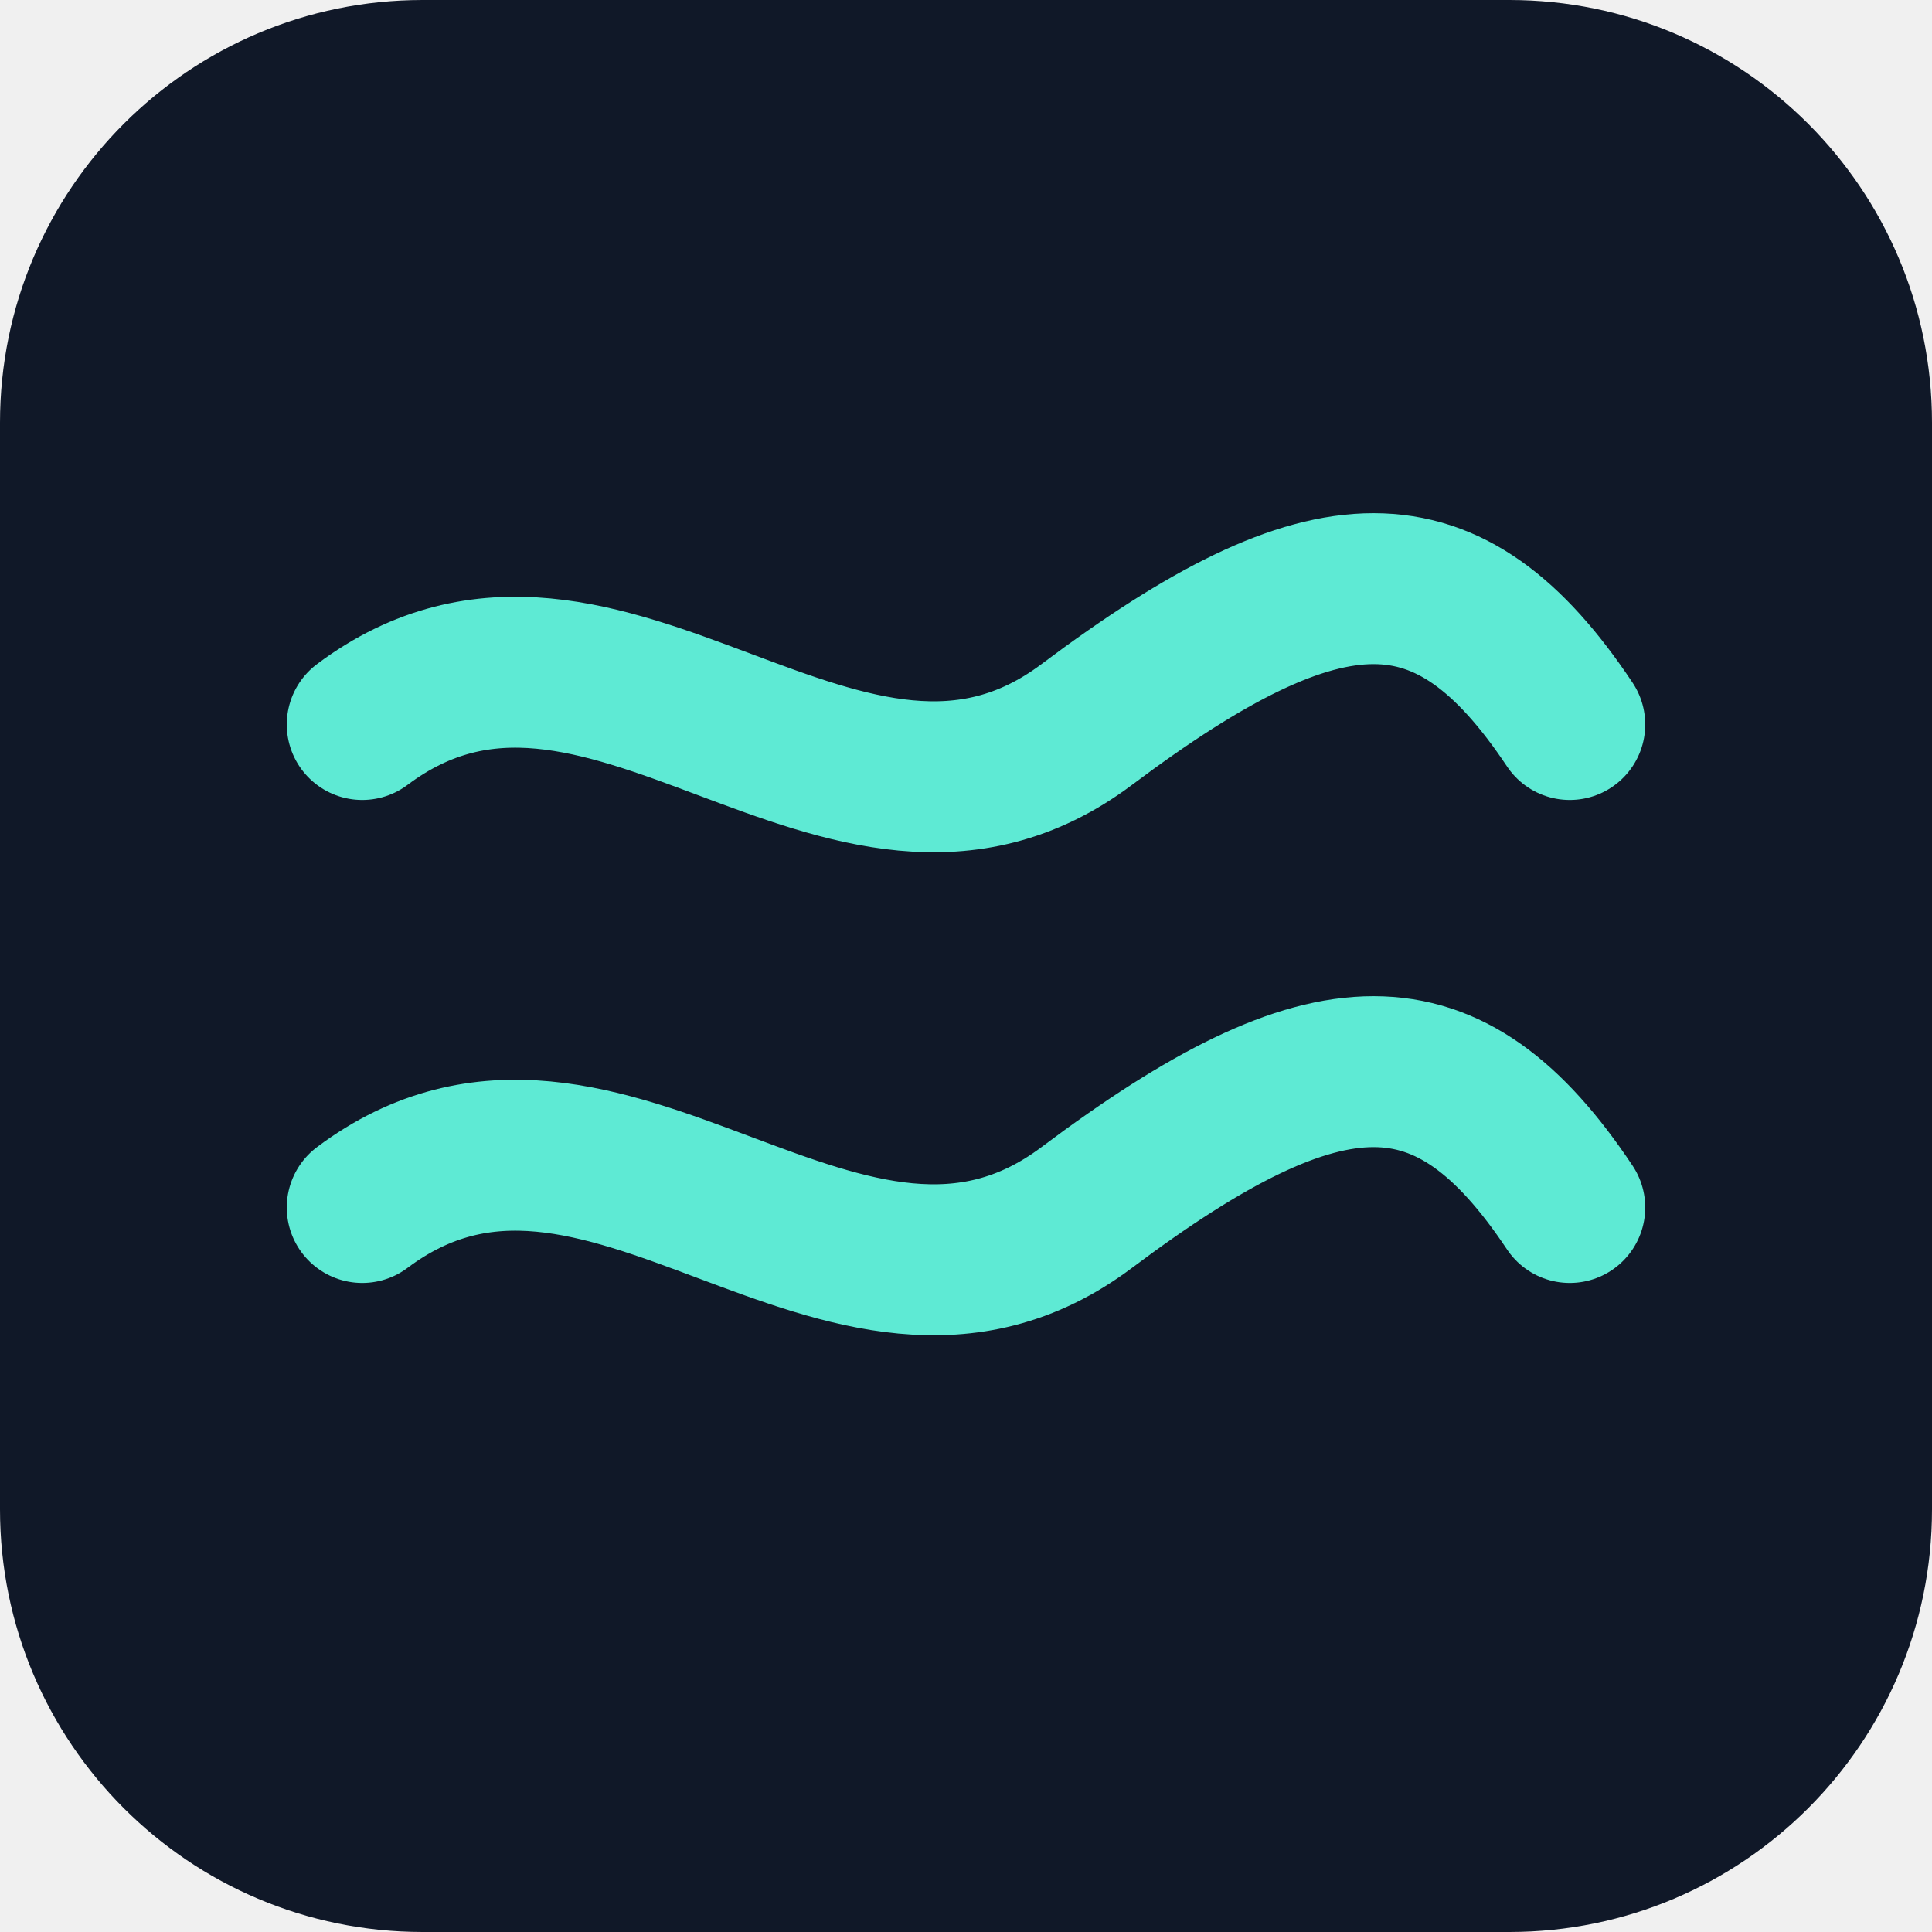
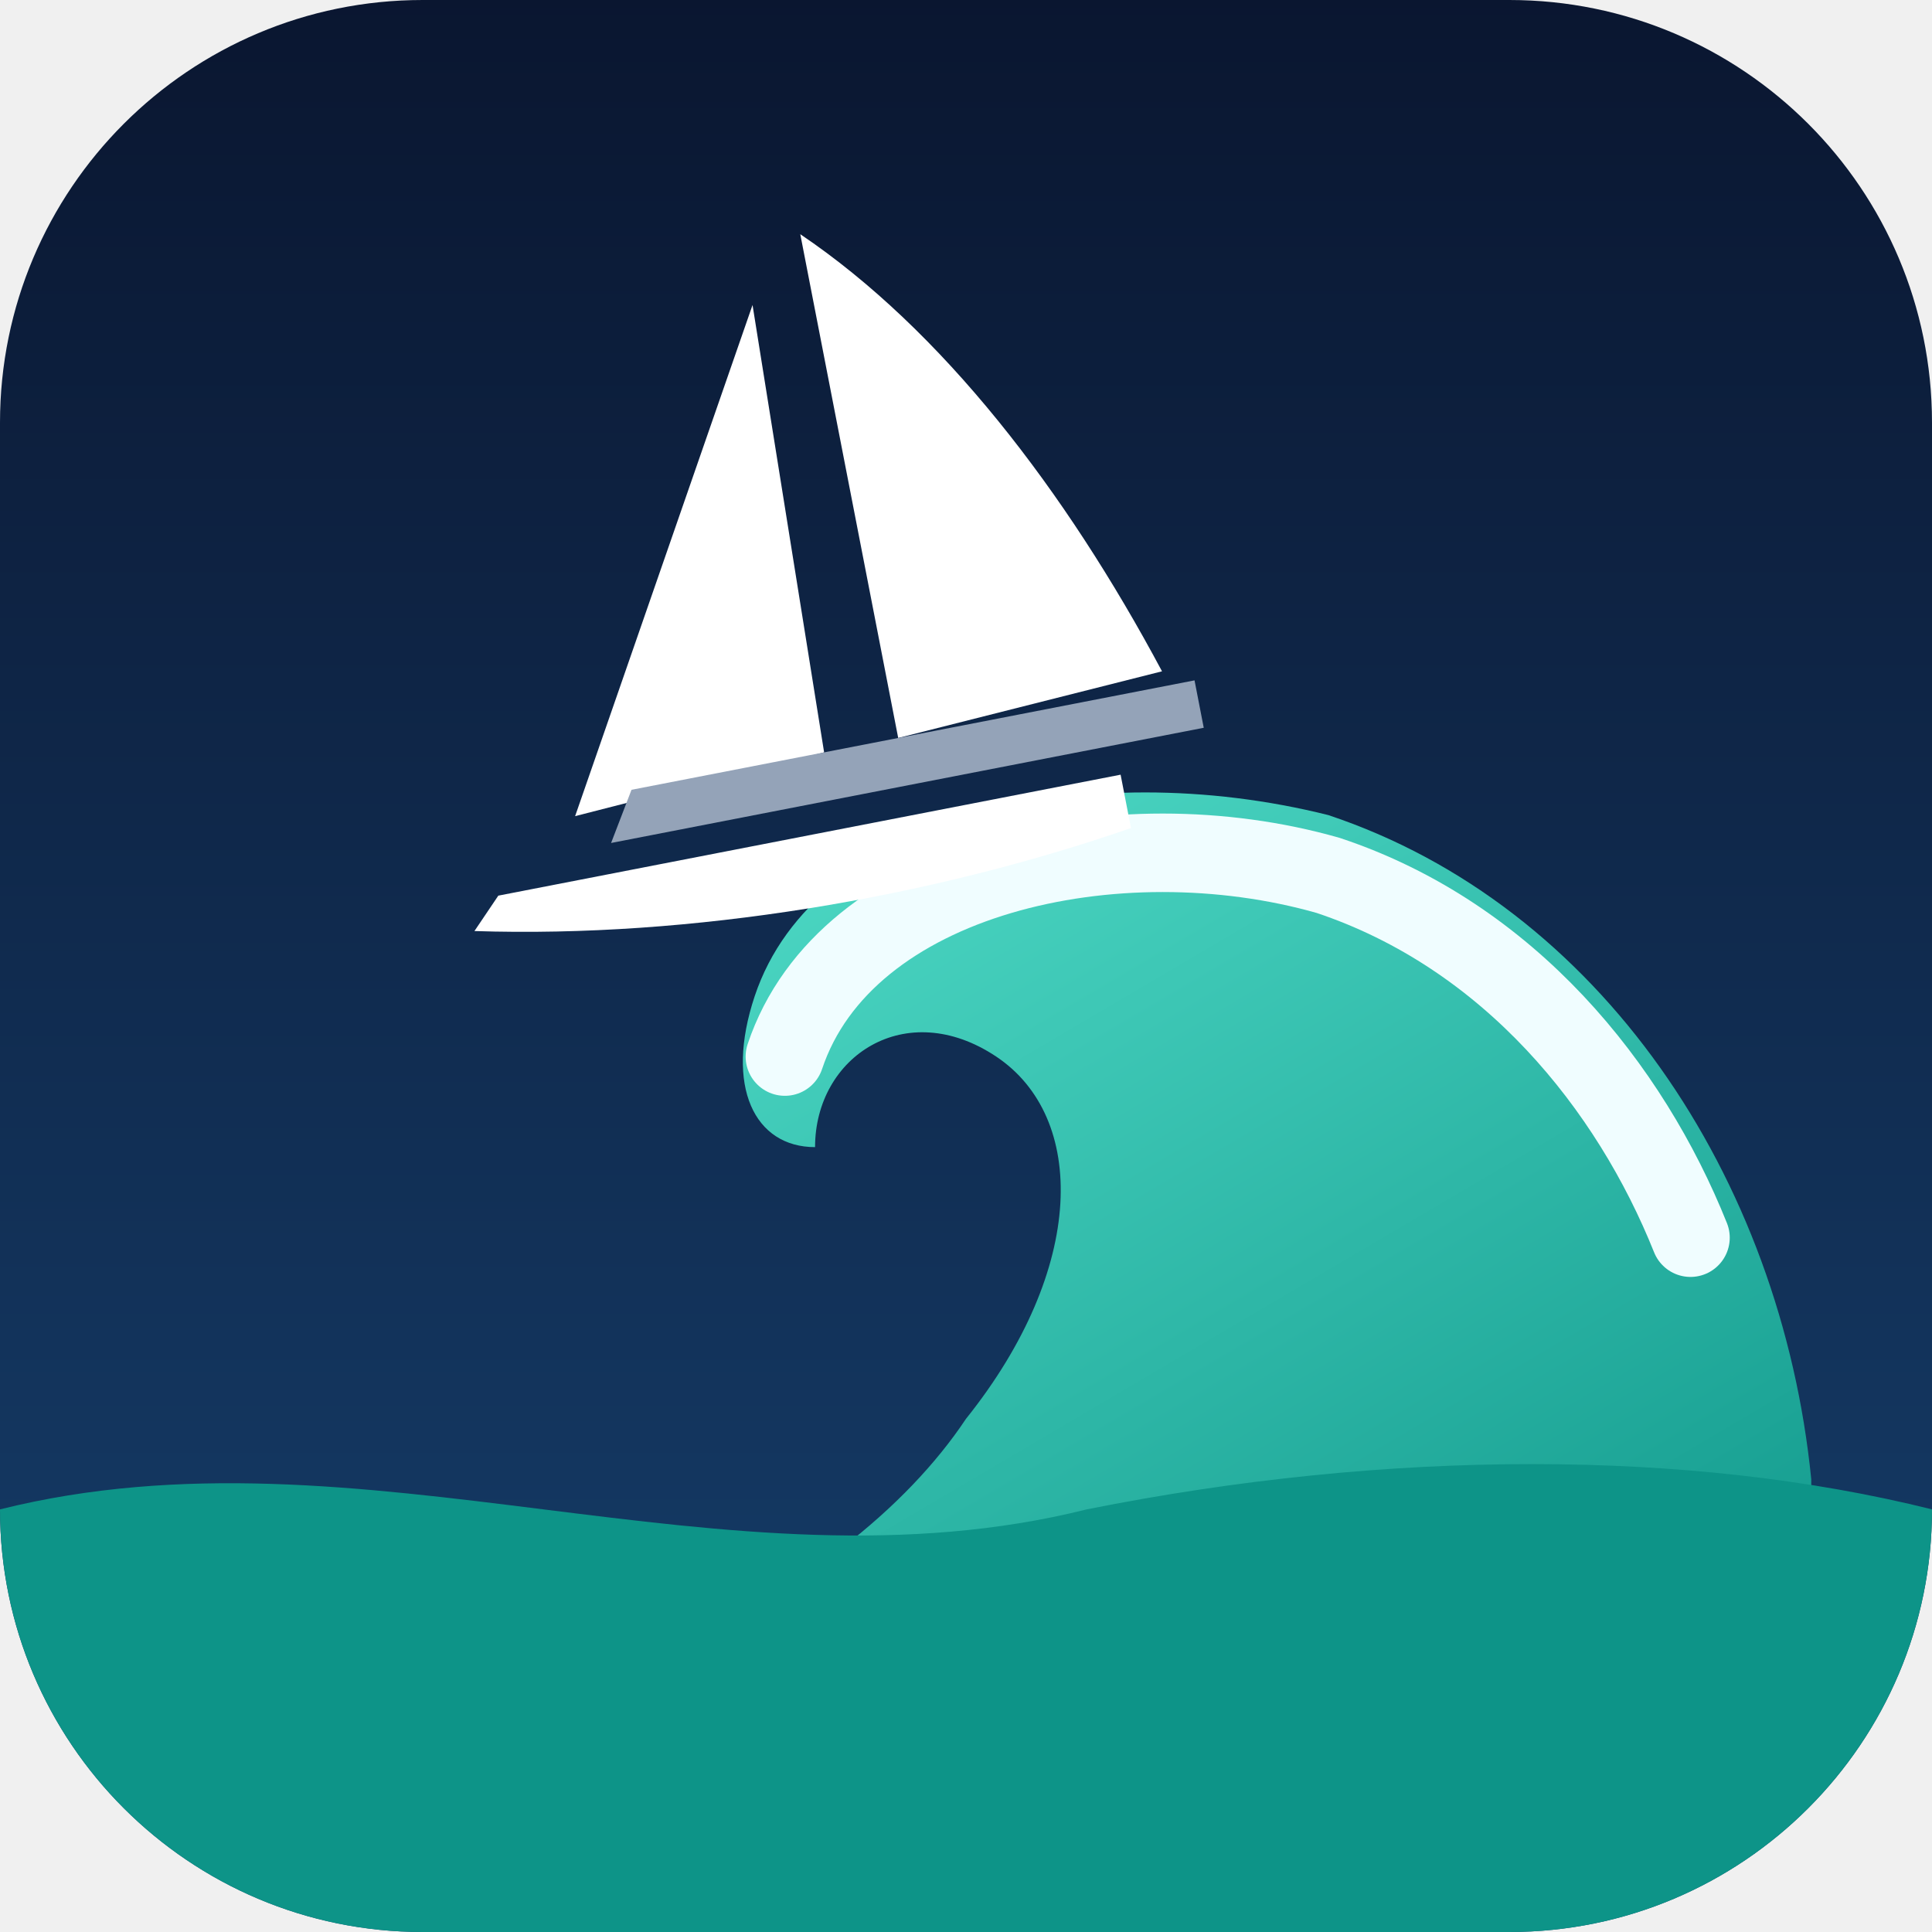
- <svg xmlns="http://www.w3.org/2000/svg" viewBox="0 0 64 64">
-   <rect width="64" height="64" rx="14" fill="#101828" />
-   <path d="M12 24c8-6 16 6 24 0s12-6 16 0M12 40c8-6 16 6 24 0s12-6 16 0" fill="none" stroke="#5eead4" stroke-width="5" stroke-linecap="round" />
+ <svg xmlns="http://www.w3.org/2000/svg" viewBox="0 0 64 64" width="64" height="64">
+   <defs>
+     <linearGradient id="sky" x1="0" y1="0" x2="0" y2="1">
+       <stop offset="0" stop-color="#0a1630" />
+       <stop offset="1" stop-color="#16406e" />
+     </linearGradient>
+     <linearGradient id="wave" x1="0" y1="0" x2="1" y2="1">
+       <stop offset="0" stop-color="#5eead4" />
+       <stop offset="1" stop-color="#0d9488" />
+     </linearGradient>
+   </defs>
+   <rect width="64" height="64" rx="14" fill="url(#sky)" />
+   <g transform="translate(0 5)">
+     <path fill="url(#wave)" d="M4 54 C18 53 28 48 32 42 C36 37 36 32 33 30 C30 28 27 30 27 33     C25 33 24 31 25 28 C27 22 36 20 44 22 C53 25 59 34 60 44 L60 54 Z" />
+     <path fill="none" stroke="#f0fdff" stroke-width="2.6" stroke-linecap="round" d="M26 30 C28 24 37 22 44 24 C50 26 54 31 56 36" />
+   </g>
+   <path fill="#0d9488" d="M0 50 C12 47 24 53 36 50 C46 48 56 48 64 50 L64 50     A14 14 0 0 1 50 64 L14 64 A14 14 0 0 1 0 50 Z" />
+   <g transform="translate(27 26) rotate(-11)">
+     <path fill="#ffffff" d="M3 -18 L3 -1 L12 -1.5 C10 -8 7 -14 3 -18 Z" />
+     <path fill="#ffffff" d="M1 -16 L-8 -0.5 L0.5 -1 Z" />
+     <path fill="#94a3b8" d="M-6 -1 L13 -1 L13 0.6 L-7 0.6 Z" />
+     <path fill="#ffffff" d="M-11 1.6 L10 1.6 L10 3.4 C3 4.4 -5 4.2 -12 2.6 Z" />
+   </g>
</svg>
